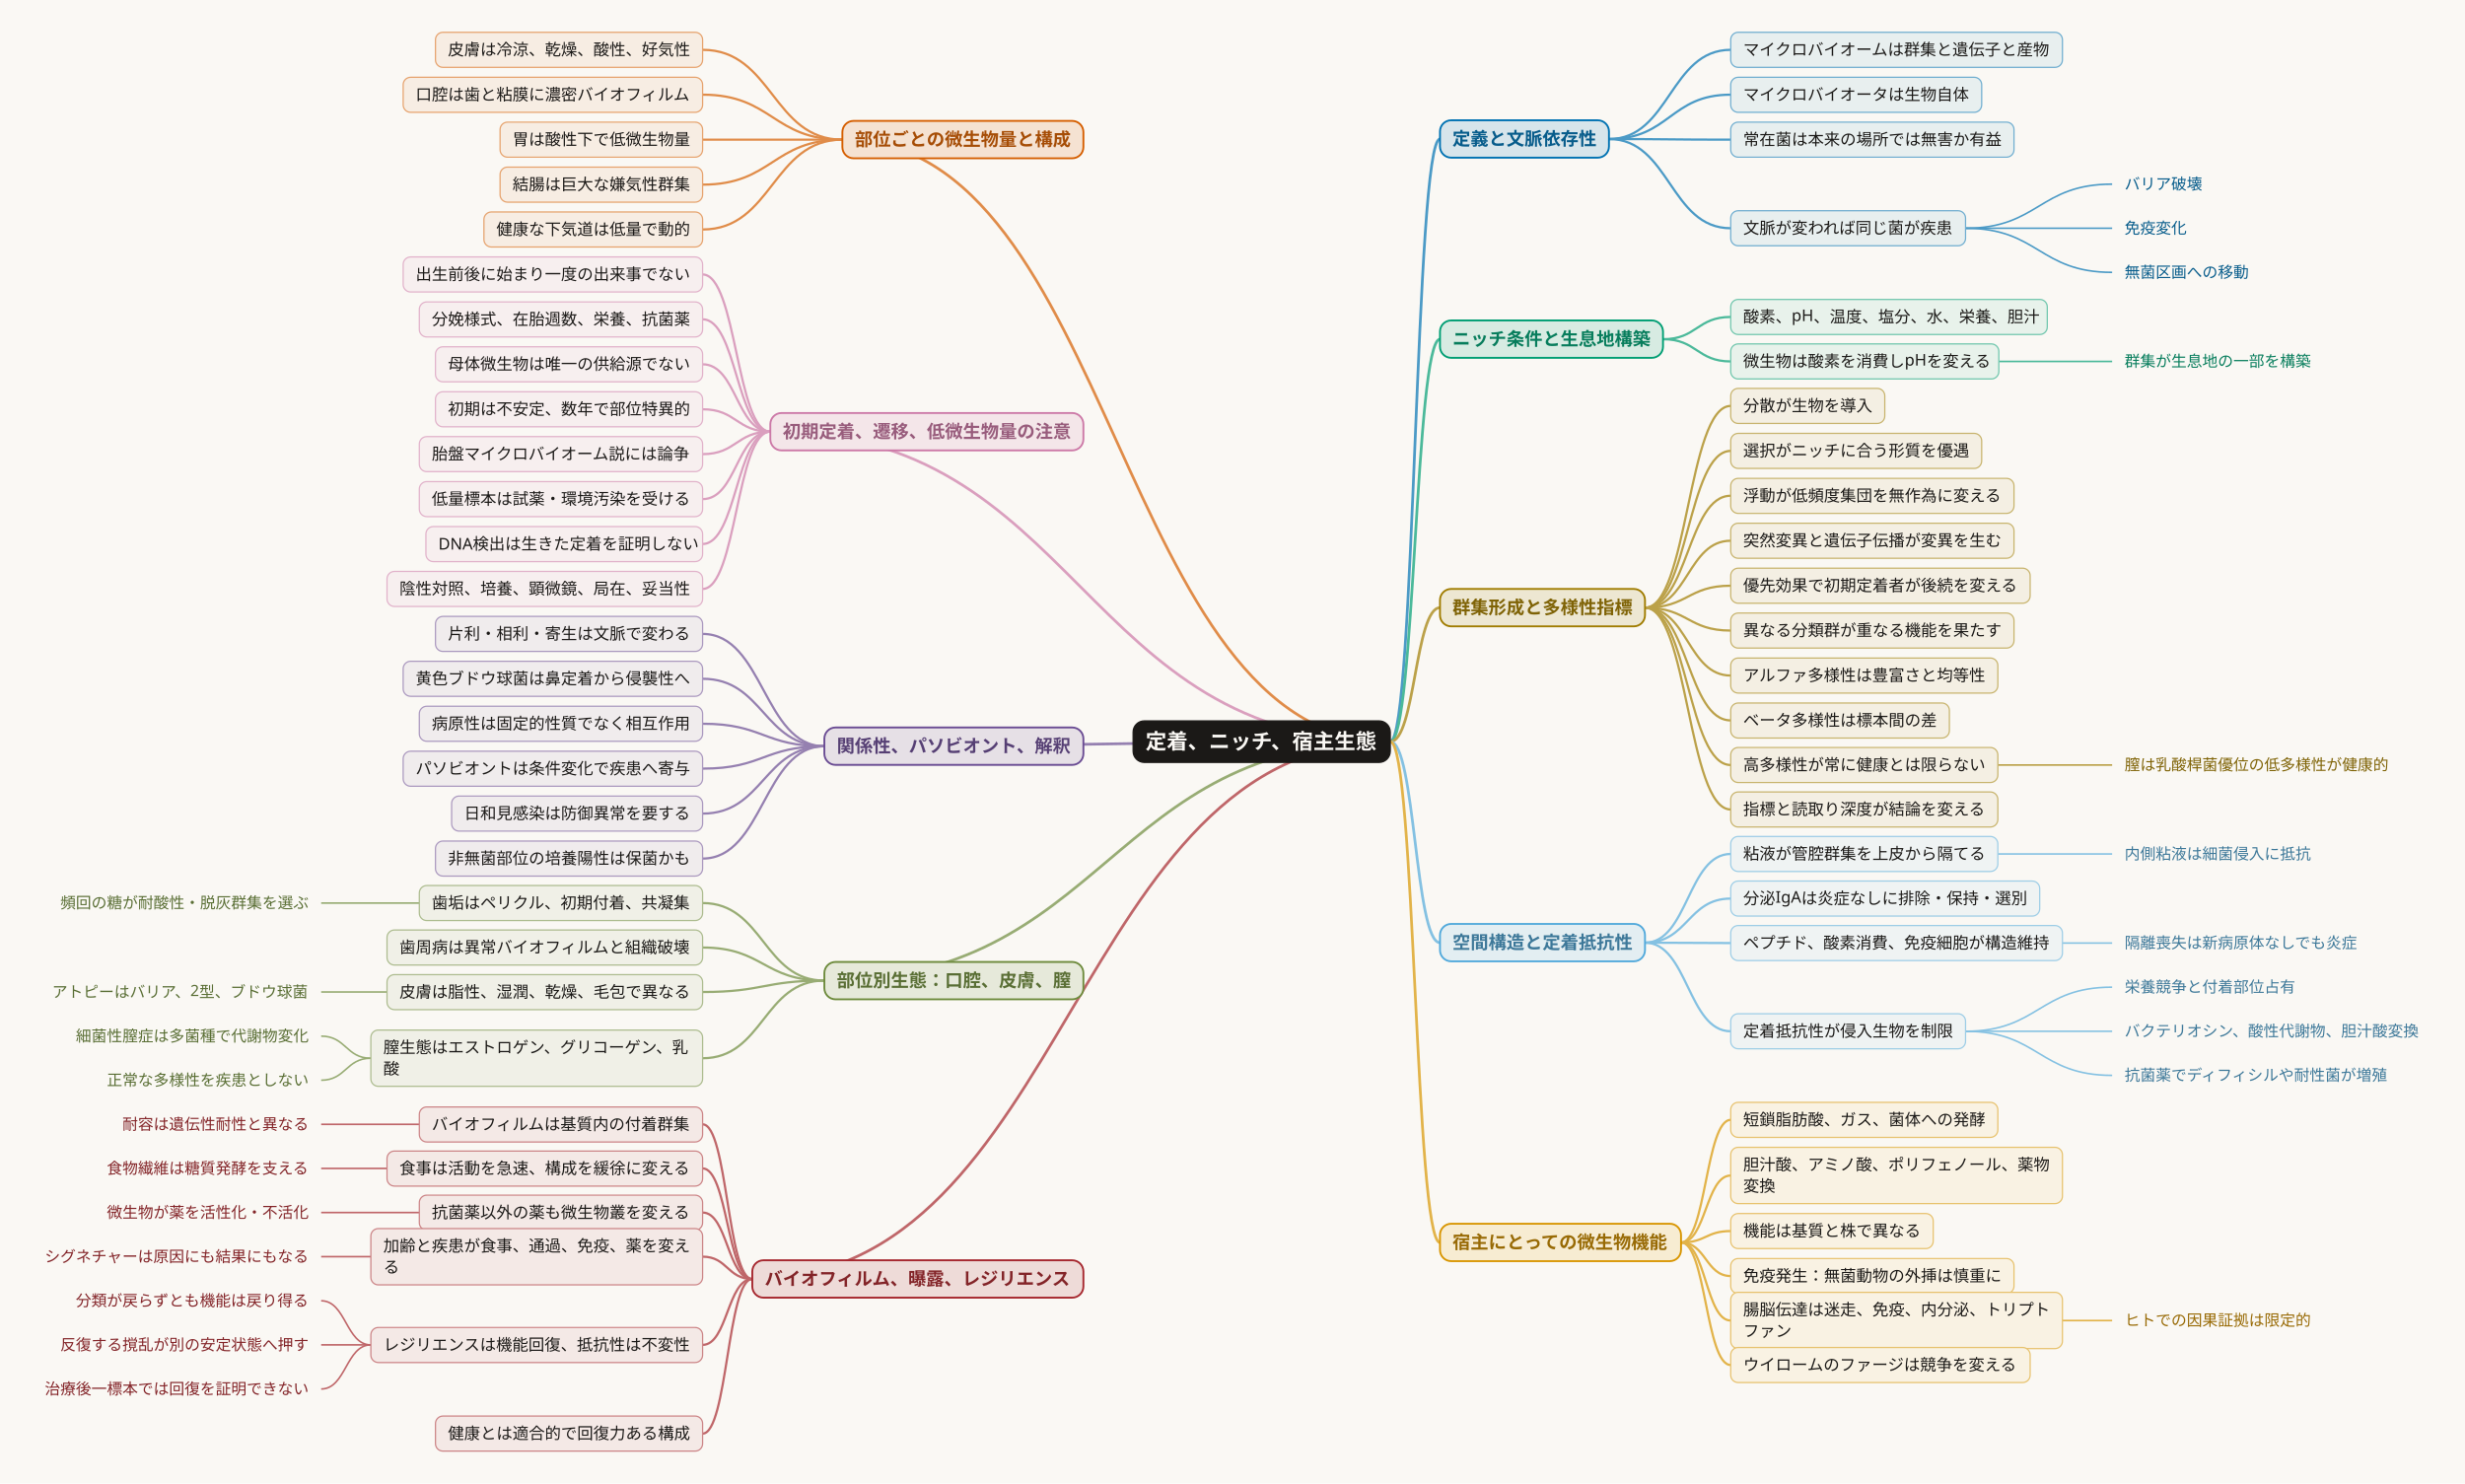
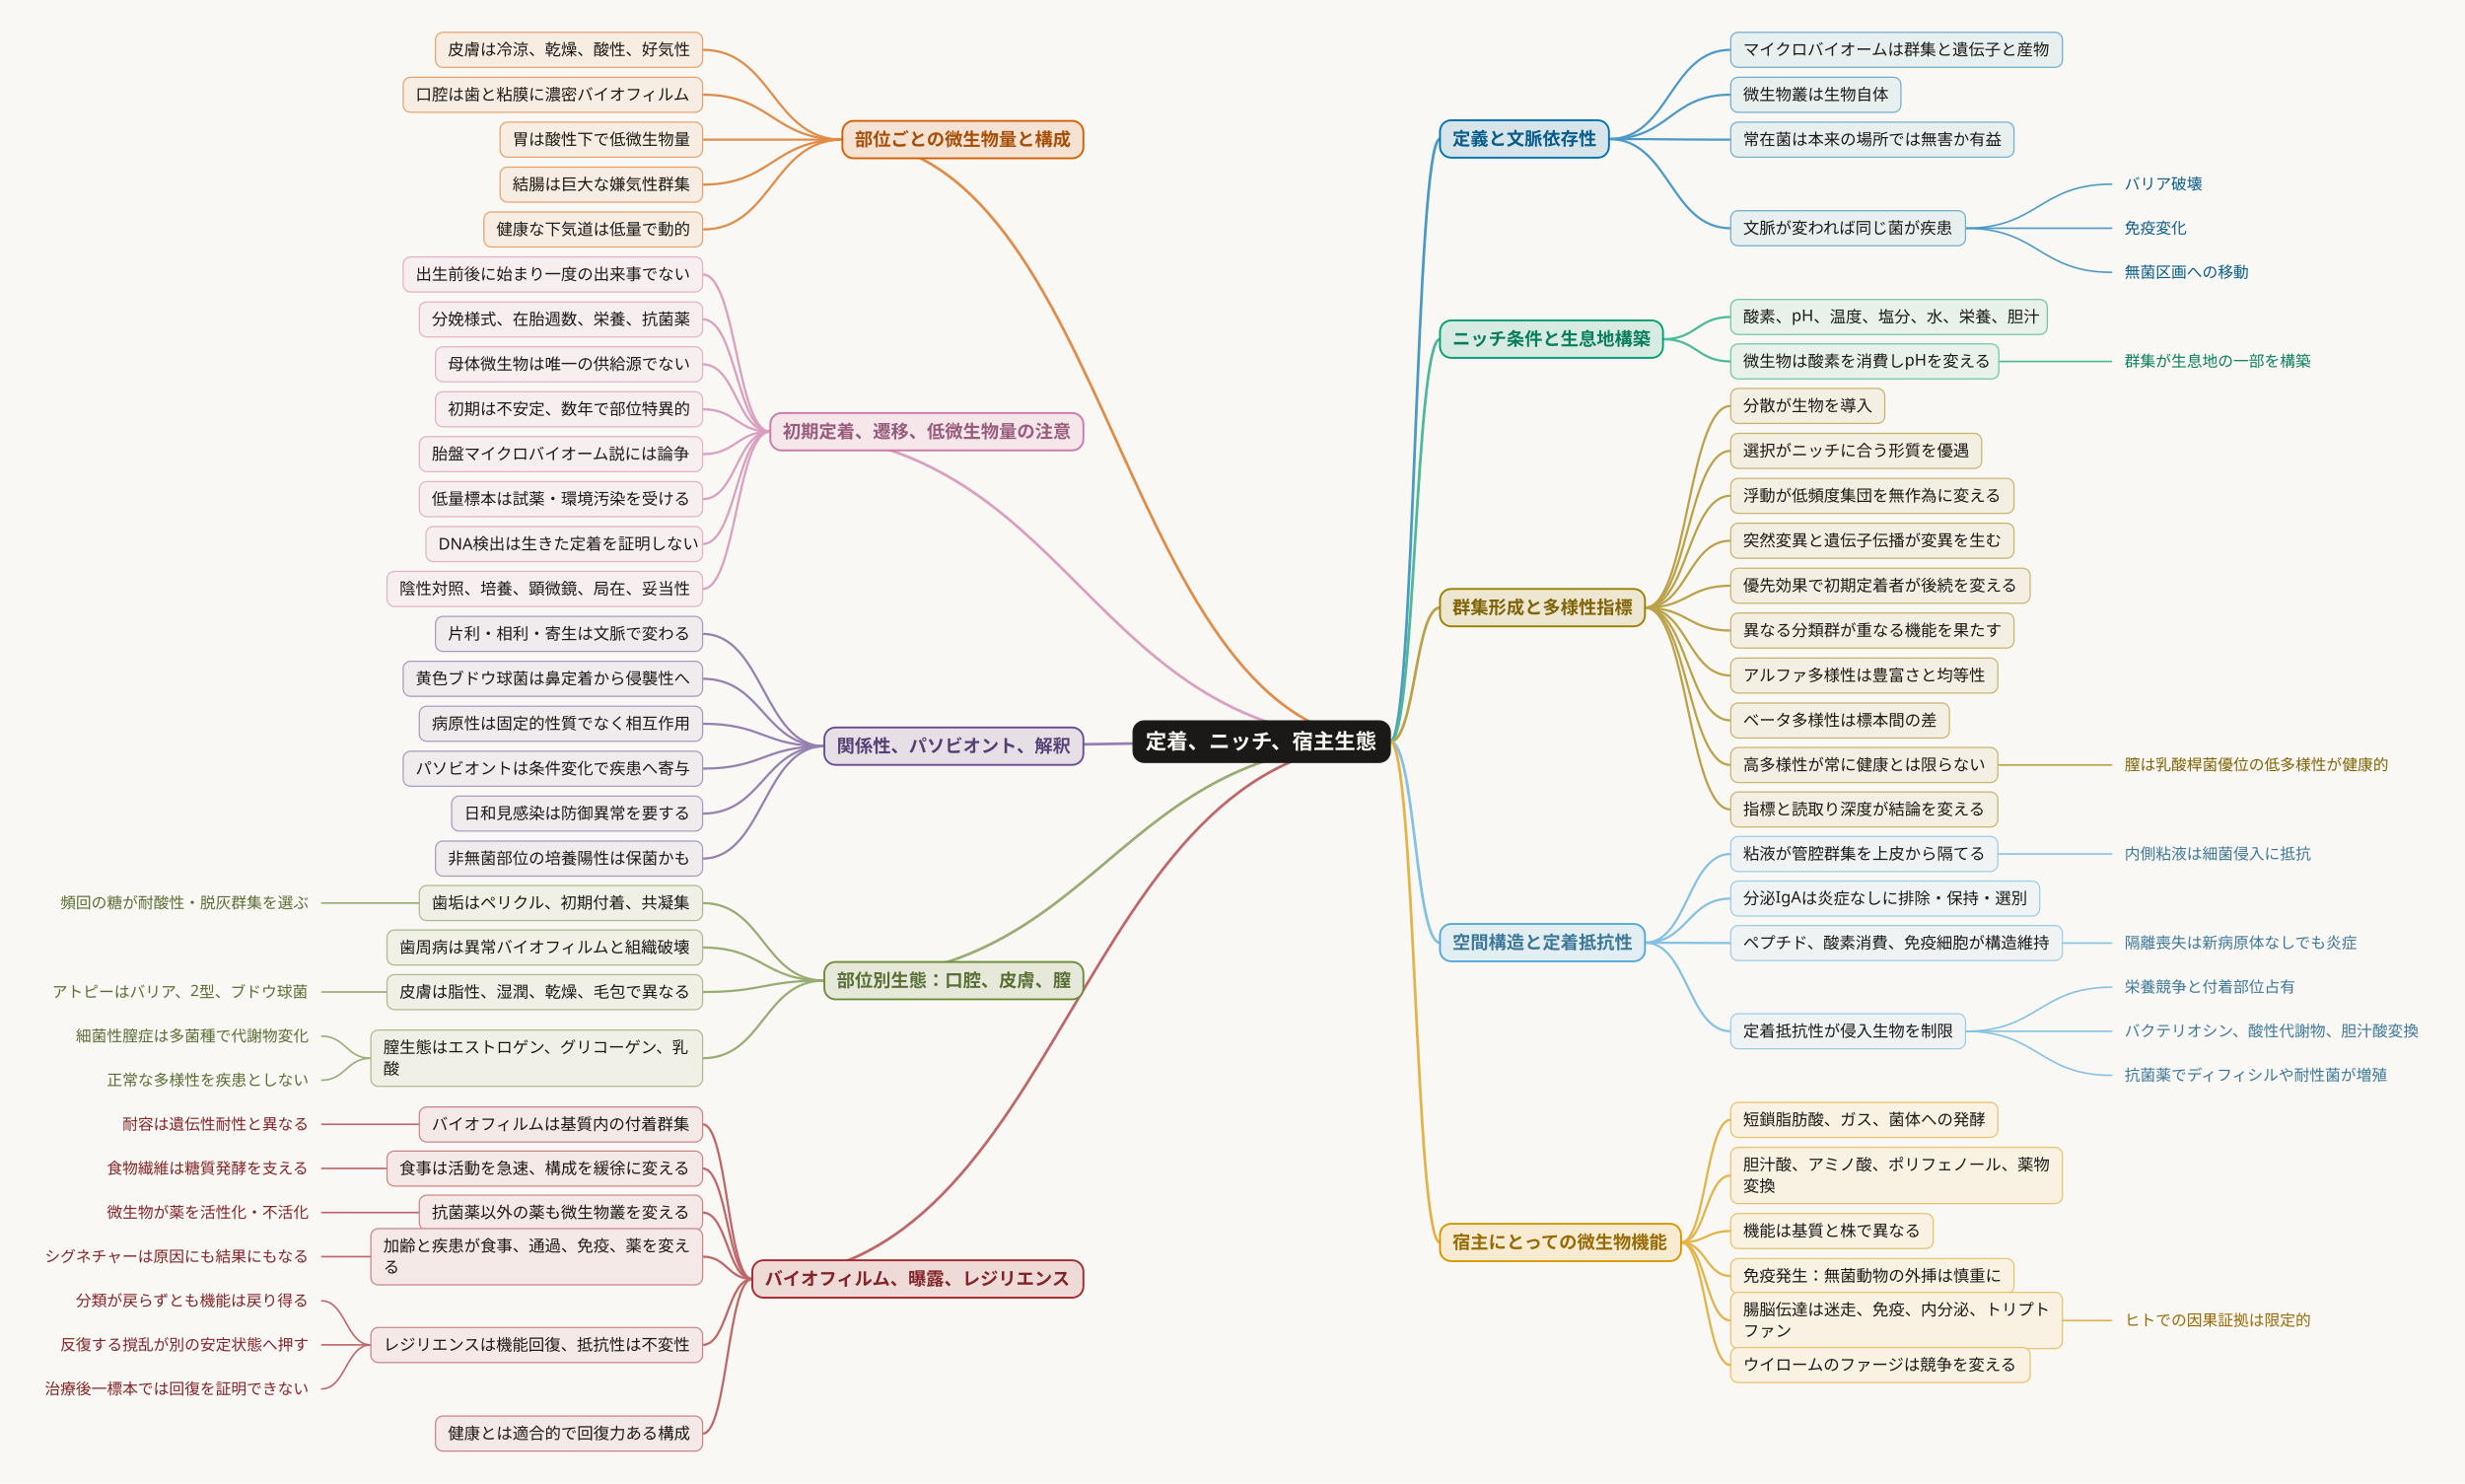
<svg xmlns="http://www.w3.org/2000/svg" class="mm" viewBox="0 0 1984 1194" width="1984" height="1194" role="img" aria-label="定着、ニッチ、宿主生態">
  <style>
  .mm-bg { fill: #faf8f4; }
  .mm text { font-family: 'Hiragino Sans', 'Noto Sans JP', ui-sans-serif, sans-serif; fill: #1b1917; }
  .mm .link { fill: none; stroke: #c9c1b4; }
  .mm .box { fill: none; stroke: none; }
  .mm .d0 .box { fill: #1b1917; stroke: #1b1917; }
  .mm .d0 text { fill: #faf8f4; font-weight: 650; }
  .mm .d1 text { font-weight: 600; }

  .mm .link.b0 { stroke: #4b9ac6; }
  .mm .b0.d1 .box { fill: #d7e5eb; stroke: #0072B2; stroke-width: 1.5; }
  .mm .b0.d1 text { fill: #075c8b; }
  .mm .b0.d2 .box { fill: #e8efef; stroke: #70aed0; }
  .mm .b0.d3 text, .mm .b0.d4 text { fill: #075c8b; }

  .mm .link.b1 { stroke: #e08c49; }
  .mm .b1.d1 .box { fill: #f5e2d2; stroke: #D55E00; stroke-width: 1.5; }
  .mm .b1.d1 text { fill: #a64d06; }
  .mm .b1.d2 .box { fill: #f7ede3; stroke: #e6a36e; }
  .mm .b1.d3 text, .mm .b1.d4 text { fill: #a64d06; }

  .mm .link.b2 { stroke: #4bb99a; }
  .mm .b2.d1 .box { fill: #d7ebe2; stroke: #009E73; stroke-width: 1.5; }
  .mm .b2.d1 text { fill: #077d5c; }
  .mm .b2.d2 .box { fill: #e8f2eb; stroke: #70c6ad; }
  .mm .b2.d3 text, .mm .b2.d4 text { fill: #077d5c; }

  .mm .link.b3 { stroke: #da9fbe; }
  .mm .b3.d1 .box { fill: #f4e6e9; stroke: #CC79A7; stroke-width: 1.5; }
  .mm .b3.d1 text { fill: #985c7c; }
  .mm .b3.d2 .box { fill: #f7efef; stroke: #e1b2ca; }
  .mm .b3.d3 text, .mm .b3.d4 text { fill: #985c7c; }

  .mm .link.b4 { stroke: #bba149; }
  .mm .b4.d1 .box { fill: #ede7d2; stroke: #A07C00; stroke-width: 1.5; }
  .mm .b4.d1 text { fill: #7f6306; }
  .mm .b4.d2 .box { fill: #f4efe3; stroke: #c8b46e; }
  .mm .b4.d3 text, .mm .b4.d4 text { fill: #7f6306; }

  .mm .link.b5 { stroke: #84c1e2; }
  .mm .b5.d1 .box { fill: #e3eef2; stroke: #51a9db; stroke-width: 1.5; }
  .mm .b5.d1 text { fill: #3d7899; }
  .mm .b5.d2 .box { fill: #eff3f3; stroke: #9dcde6; }
  .mm .b5.d3 text, .mm .b5.d4 text { fill: #3d7899; }

  .mm .link.b6 { stroke: #9580b0; }
  .mm .b6.d1 .box { fill: #e6e0e6; stroke: #6A4C93; stroke-width: 1.5; }
  .mm .b6.d1 text { fill: #563f74; }
  .mm .b6.d2 .box { fill: #f0eced; stroke: #ab99bf; }
  .mm .b6.d3 text, .mm .b6.d4 text { fill: #563f74; }

  .mm .link.b7 { stroke: #98ac74; }
  .mm .b7.d1 .box { fill: #e6e9da; stroke: #6E8B3D; stroke-width: 1.5; }
  .mm .b7.d1 text { fill: #596e34; }
  .mm .b7.d2 .box { fill: #f0f0e7; stroke: #adbc8f; }
  .mm .b7.d3 text, .mm .b7.d4 text { fill: #596e34; }

  .mm .link.b8 { stroke: #e2b349; }
  .mm .b8.d1 .box { fill: #f7ecd2; stroke: #d89500; stroke-width: 1.5; }
  .mm .b8.d1 text { fill: #986a05; }
  .mm .b8.d2 .box { fill: #f9f2e3; stroke: #e7c26e; }
  .mm .b8.d3 text, .mm .b8.d4 text { fill: #986a05; }

  .mm .link.b9 { stroke: #bf6669; }
  .mm .b9.d1 .box { fill: #eedbd8; stroke: #A6272E; stroke-width: 1.5; }
  .mm .b9.d1 text { fill: #832428; }
  .mm .b9.d2 .box { fill: #f4e9e6; stroke: #cc8587; }
  .mm .b9.d3 text, .mm .b9.d4 text { fill: #832428; }
@media (prefers-color-scheme: dark) {
  .mm-bg { fill: #12100e; }
  .mm text { font-family: 'Hiragino Sans', 'Noto Sans JP', ui-sans-serif, sans-serif; fill: #ece7df; }
  .mm .link { fill: none; stroke: #3d3833; }
  .mm .box { fill: none; stroke: none; }
  .mm .d0 .box { fill: #ece7df; stroke: #ece7df; }
  .mm .d0 text { fill: #12100e; font-weight: 650; }
  .mm .d1 text { font-weight: 600; }

  .mm .link.b0 { stroke: #2d6a8d; }
  .mm .b0.d1 .box { fill: #172227; stroke: #3891c3; stroke-width: 1.5; }
  .mm .b0.d1 text { fill: #65a6ca; }
  .mm .b0.d2 .box { fill: #15191b; stroke: #275772; }
  .mm .b0.d3 text, .mm .b0.d4 text { fill: #65a6ca; }

  .mm .link.b1 { stroke: #a15f2b; }
  .mm .b1.d1 .box { fill: #2f2014; stroke: #de8138; stroke-width: 1.5; }
  .mm .b1.d1 text { fill: #e29a62; }
  .mm .b1.d2 .box { fill: #201811; stroke: #824e25; }
  .mm .b1.d3 text, .mm .b1.d4 text { fill: #e29a62; }

  .mm .link.b2 { stroke: #2d826a; }
  .mm .b2.d1 .box { fill: #172720; stroke: #38b392; stroke-width: 1.5; }
  .mm .b2.d1 text { fill: #65c0a5; }
  .mm .b2.d2 .box { fill: #151b17; stroke: #276a57; }
  .mm .b2.d3 text, .mm .b2.d4 text { fill: #65c0a5; }

  .mm .link.b3 { stroke: #9c6e86; }
  .mm .b3.d1 .box { fill: #2e2326; stroke: #d796ba; stroke-width: 1.5; }
  .mm .b3.d1 text { fill: #dcaac3; }
  .mm .b3.d2 .box { fill: #20191a; stroke: #7e5a6d; }
  .mm .b3.d3 text, .mm .b3.d4 text { fill: #dcaac3; }

  .mm .link.b4 { stroke: #84702b; }
  .mm .b4.d1 .box { fill: #292314; stroke: #b59938; stroke-width: 1.5; }
  .mm .b4.d1 text { fill: #c3ac62; }
  .mm .b4.d2 .box { fill: #1d1a11; stroke: #6c5b25; }
  .mm .b4.d3 text, .mm .b4.d4 text { fill: #c3ac62; }

  .mm .link.b5 { stroke: #5c8eab; }
  .mm .b5.d1 .box { fill: #21292d; stroke: #7bc4ee; stroke-width: 1.5; }
  .mm .b5.d1 text { fill: #97cdea; }
  .mm .b5.d2 .box { fill: #191d1e; stroke: #4c7389; }
  .mm .b5.d3 text, .mm .b5.d4 text { fill: #97cdea; }

  .mm .link.b6 { stroke: #67557c; }
  .mm .b6.d1 .box { fill: #231e24; stroke: #8b73ab; stroke-width: 1.5; }
  .mm .b6.d1 text { fill: #a390b8; }
  .mm .b6.d2 .box { fill: #1a1719; stroke: #554664; }
  .mm .b6.d3 text, .mm .b6.d4 text { fill: #a390b8; }

  .mm .link.b7 { stroke: #69784d; }
  .mm .b7.d1 .box { fill: #23251b; stroke: #8ea568; stroke-width: 1.5; }
  .mm .b7.d1 text { fill: #a6b686; }
  .mm .b7.d2 .box { fill: #1b1a14; stroke: #566240; }
  .mm .b7.d3 text, .mm .b7.d4 text { fill: #a6b686; }

  .mm .link.b8 { stroke: #ab832b; }
  .mm .b8.d1 .box { fill: #312714; stroke: #ecb438; stroke-width: 1.5; }
  .mm .b8.d1 text { fill: #ecc162; }
  .mm .b8.d2 .box { fill: #211b11; stroke: #8a6a25; }
  .mm .b8.d3 text, .mm .b8.d4 text { fill: #ecc162; }

  .mm .link.b9 { stroke: #884245; }
  .mm .b9.d1 .box { fill: #2a1a19; stroke: #ba575c; stroke-width: 1.5; }
  .mm .b9.d1 text { fill: #c67b7d; }
  .mm .b9.d2 .box { fill: #1e1513; stroke: #6e3739; }
  .mm .b9.d3 text, .mm .b9.d4 text { fill: #c67b7d; }
}
</style>
  <rect class="mm-bg" width="1984" height="1194" />
  <path class="link b0" data-depth="1" stroke-width="2.2" d="M1119.0,596.9 C1139.0,596.9 1139.0,111.9 1159.0,111.9" />
  <path class="link b1" data-depth="1" stroke-width="2.2" d="M1119.0,596.9 C898.5,596.9 898.5,112.4 678.0,112.4" />
  <path class="link b2" data-depth="1" stroke-width="2.2" d="M1119.0,596.9 C1139.0,596.9 1139.0,273.0 1159.0,273.0" />
  <path class="link b3" data-depth="1" stroke-width="2.2" d="M1119.0,596.9 C869.5,596.9 869.5,347.4 620.0,347.4" />
  <path class="link b4" data-depth="1" stroke-width="2.2" d="M1119.0,596.9 C1139.0,596.9 1139.0,489.1 1159.0,489.1" />
  <path class="link b5" data-depth="1" stroke-width="2.2" d="M1119.0,596.9 C1139.0,596.9 1139.0,758.7 1159.0,758.7" />
  <path class="link b6" data-depth="1" stroke-width="2.2" d="M1119.0,596.9 C891.2,596.9 891.2,600.6 663.5,600.6" />
  <path class="link b7" data-depth="1" stroke-width="2.2" d="M1119.0,596.9 C891.2,596.9 891.2,789.2 663.5,789.2" />
  <path class="link b8" data-depth="1" stroke-width="2.2" d="M1119.0,596.9 C1139.0,596.9 1139.0,1000.0 1159.0,1000.0" />
  <path class="link b9" data-depth="1" stroke-width="2.2" d="M1119.0,596.9 C862.2,596.9 862.2,1029.4 605.5,1029.4" />
  <g class="node d0 b0" data-depth="0">
    <rect class="box" x="912.0" y="580.2" width="207.0" height="33.4" rx="9" />
    <text x="922.0" y="602.7" font-size="17.0">定着、ニッチ、宿主生態</text>
  </g>
  <path class="link b0" data-depth="2" stroke-width="1.8" d="M1295.0,111.9 C1344.0,111.9 1344.0,40.1 1393.0,40.1" />
  <path class="link b0" data-depth="2" stroke-width="1.8" d="M1295.0,111.9 C1344.0,111.9 1344.0,76.2 1393.0,76.2" />
  <path class="link b0" data-depth="2" stroke-width="1.8" d="M1295.0,111.9 C1344.0,111.9 1344.0,112.4 1393.0,112.4" />
  <path class="link b0" data-depth="2" stroke-width="1.8" d="M1295.0,111.9 C1344.0,111.9 1344.0,183.7 1393.0,183.7" />
  <g class="node d1 b0" data-depth="1">
    <rect class="box" x="1159.0" y="96.8" width="136.0" height="30.1" rx="9" />
    <text x="1169.0" y="116.8" font-size="14.5">定義と文脈依存性</text>
  </g>
  <g class="node d2 b0" data-depth="2">
    <rect class="box" x="1393.0" y="26.0" width="267.0" height="28.2" rx="6" />
    <text x="1403.0" y="44.5" font-size="13.0">マイクロバイオームは群集と遺伝子と産物</text>
  </g>
  <g class="node d2 b0" data-depth="2">
-     <rect class="box" x="1393.0" y="62.2" width="202.0" height="28.2" rx="6" />
-     <text x="1403.0" y="80.7" font-size="13.0">マイクロバイオータは生物自体</text>
+     <rect class="box" x="1393.0" y="62.2" width="137.0" height="28.2" rx="6" />
+     <text x="1403.0" y="80.7" font-size="13.0">微生物叢は生物自体</text>
  </g>
  <g class="node d2 b0" data-depth="2">
    <rect class="box" x="1393.0" y="98.3" width="228.0" height="28.2" rx="6" />
    <text x="1403.0" y="116.8" font-size="13.0">常在菌は本来の場所では無害か有益</text>
  </g>
  <path class="link b0" data-depth="3" stroke-width="1.3" d="M1582.0,183.7 C1641.0,183.7 1641.0,148.2 1700.0,148.2" />
  <path class="link b0" data-depth="3" stroke-width="1.3" d="M1582.0,183.7 C1641.0,183.7 1641.0,183.7 1700.0,183.7" />
  <path class="link b0" data-depth="3" stroke-width="1.3" d="M1582.0,183.7 C1641.0,183.7 1641.0,219.2 1700.0,219.2" />
  <g class="node d2 b0" data-depth="2">
    <rect class="box" x="1393.0" y="169.6" width="189.0" height="28.2" rx="6" />
    <text x="1403.0" y="188.1" font-size="13.0">文脈が変われば同じ菌が疾患</text>
  </g>
  <g class="node d3 b0" data-depth="3">
    <rect class="box" x="1700.0" y="134.5" width="82.5" height="27.5" rx="6" />
    <text x="1710.0" y="152.5" font-size="12.5">バリア破壊</text>
  </g>
  <g class="node d3 b0" data-depth="3">
    <rect class="box" x="1700.0" y="170.0" width="70.0" height="27.5" rx="6" />
    <text x="1710.0" y="188.0" font-size="12.5">免疫変化</text>
  </g>
  <g class="node d3 b0" data-depth="3">
    <rect class="box" x="1700.0" y="205.5" width="120.0" height="27.5" rx="6" />
    <text x="1710.0" y="223.5" font-size="12.5">無菌区画への移動</text>
  </g>
  <path class="link b1" data-depth="2" stroke-width="1.8" d="M678.0,112.4 C621.8,112.4 621.8,40.1 565.5,40.1" />
  <path class="link b1" data-depth="2" stroke-width="1.8" d="M678.0,112.4 C621.8,112.4 621.8,76.2 565.5,76.2" />
  <path class="link b1" data-depth="2" stroke-width="1.8" d="M678.0,112.4 C621.8,112.4 621.8,112.4 565.5,112.4" />
  <path class="link b1" data-depth="2" stroke-width="1.8" d="M678.0,112.4 C621.8,112.4 621.8,148.6 565.5,148.6" />
  <path class="link b1" data-depth="2" stroke-width="1.8" d="M678.0,112.4 C621.8,112.4 621.8,184.7 565.5,184.7" />
  <g class="node d1 b1" data-depth="1">
    <rect class="box" x="678.0" y="97.3" width="194.0" height="30.1" rx="9" />
    <text x="688.0" y="117.3" font-size="14.5">部位ごとの微生物量と構成</text>
  </g>
  <g class="node d2 b1" data-depth="2">
    <rect class="box" x="350.5" y="26.0" width="215.0" height="28.2" rx="6" />
    <text x="360.5" y="44.5" font-size="13.0">皮膚は冷涼、乾燥、酸性、好気性</text>
  </g>
  <g class="node d2 b1" data-depth="2">
    <rect class="box" x="324.5" y="62.2" width="241.0" height="28.2" rx="6" />
    <text x="334.5" y="80.7" font-size="13.0">口腔は歯と粘膜に濃密バイオフィルム</text>
  </g>
  <g class="node d2 b1" data-depth="2">
    <rect class="box" x="402.5" y="98.3" width="163.0" height="28.2" rx="6" />
    <text x="412.5" y="116.8" font-size="13.0">胃は酸性下で低微生物量</text>
  </g>
  <g class="node d2 b1" data-depth="2">
    <rect class="box" x="402.5" y="134.5" width="163.0" height="28.2" rx="6" />
    <text x="412.5" y="153.0" font-size="13.0">結腸は巨大な嫌気性群集</text>
  </g>
  <g class="node d2 b1" data-depth="2">
    <rect class="box" x="389.5" y="170.6" width="176.0" height="28.2" rx="6" />
    <text x="399.5" y="189.1" font-size="13.0">健康な下気道は低量で動的</text>
  </g>
  <path class="link b2" data-depth="2" stroke-width="1.8" d="M1338.5,273.0 C1365.8,273.0 1365.8,255.1 1393.0,255.1" />
  <path class="link b2" data-depth="2" stroke-width="1.8" d="M1338.5,273.0 C1365.8,273.0 1365.8,290.9 1393.0,290.9" />
  <g class="node d1 b2" data-depth="1">
    <rect class="box" x="1159.0" y="257.9" width="179.5" height="30.1" rx="9" />
    <text x="1169.0" y="277.9" font-size="14.5">ニッチ条件と生息地構築</text>
  </g>
  <g class="node d2 b2" data-depth="2">
    <rect class="box" x="1393.0" y="241.0" width="254.8" height="28.2" rx="6" />
    <text x="1403.0" y="259.5" font-size="13.0">酸素、pH、温度、塩分、水、栄養、胆汁</text>
  </g>
  <path class="link b2" data-depth="3" stroke-width="1.3" d="M1608.8,290.9 C1654.4,290.9 1654.4,290.9 1700.0,290.9" />
  <g class="node d2 b2" data-depth="2">
    <rect class="box" x="1393.0" y="276.8" width="215.8" height="28.2" rx="6" />
    <text x="1403.0" y="295.3" font-size="13.0">微生物は酸素を消費しpHを変える</text>
  </g>
  <g class="node d3 b2" data-depth="3">
    <rect class="box" x="1700.0" y="277.1" width="170.0" height="27.5" rx="6" />
    <text x="1710.0" y="295.1" font-size="12.5">群集が生息地の一部を構築</text>
  </g>
  <path class="link b3" data-depth="2" stroke-width="1.8" d="M620.0,347.4 C592.8,347.4 592.8,220.9 565.5,220.9" />
  <path class="link b3" data-depth="2" stroke-width="1.8" d="M620.0,347.4 C592.8,347.4 592.8,257.0 565.5,257.0" />
  <path class="link b3" data-depth="2" stroke-width="1.8" d="M620.0,347.4 C592.8,347.4 592.8,293.2 565.5,293.2" />
  <path class="link b3" data-depth="2" stroke-width="1.8" d="M620.0,347.4 C592.8,347.4 592.8,329.4 565.5,329.4" />
  <path class="link b3" data-depth="2" stroke-width="1.8" d="M620.0,347.4 C592.8,347.4 592.8,365.5 565.5,365.5" />
  <path class="link b3" data-depth="2" stroke-width="1.8" d="M620.0,347.4 C592.8,347.4 592.8,401.7 565.5,401.7" />
  <path class="link b3" data-depth="2" stroke-width="1.8" d="M620.0,347.4 C592.8,347.4 592.8,437.8 565.5,437.8" />
  <path class="link b3" data-depth="2" stroke-width="1.8" d="M620.0,347.4 C592.8,347.4 592.8,474.0 565.5,474.0" />
  <g class="node d1 b3" data-depth="1">
    <rect class="box" x="620.0" y="332.4" width="252.0" height="30.1" rx="9" />
    <text x="630.0" y="352.4" font-size="14.5">初期定着、遷移、低微生物量の注意</text>
  </g>
  <g class="node d2 b3" data-depth="2">
    <rect class="box" x="324.5" y="206.8" width="241.0" height="28.2" rx="6" />
    <text x="334.5" y="225.3" font-size="13.0">出生前後に始まり一度の出来事でない</text>
  </g>
  <g class="node d2 b3" data-depth="2">
    <rect class="box" x="337.5" y="243.0" width="228.0" height="28.2" rx="6" />
    <text x="347.5" y="261.5" font-size="13.0">分娩様式、在胎週数、栄養、抗菌薬</text>
  </g>
  <g class="node d2 b3" data-depth="2">
    <rect class="box" x="350.5" y="279.1" width="215.0" height="28.2" rx="6" />
    <text x="360.5" y="297.6" font-size="13.0">母体微生物は唯一の供給源でない</text>
  </g>
  <g class="node d2 b3" data-depth="2">
    <rect class="box" x="350.5" y="315.3" width="215.0" height="28.2" rx="6" />
    <text x="360.5" y="333.8" font-size="13.0">初期は不安定、数年で部位特異的</text>
  </g>
  <g class="node d2 b3" data-depth="2">
    <rect class="box" x="337.5" y="351.4" width="228.0" height="28.2" rx="6" />
    <text x="347.5" y="369.9" font-size="13.0">胎盤マイクロバイオーム説には論争</text>
  </g>
  <g class="node d2 b3" data-depth="2">
    <rect class="box" x="337.5" y="387.6" width="228.0" height="28.2" rx="6" />
    <text x="347.5" y="406.1" font-size="13.0">低量標本は試薬・環境汚染を受ける</text>
  </g>
  <g class="node d2 b3" data-depth="2">
    <rect class="box" x="342.8" y="423.8" width="222.7" height="28.2" rx="6" />
    <text x="352.8" y="442.3" font-size="13.0">DNA検出は生きた定着を証明しない</text>
  </g>
  <g class="node d2 b3" data-depth="2">
    <rect class="box" x="311.5" y="459.9" width="254.0" height="28.2" rx="6" />
    <text x="321.5" y="478.4" font-size="13.0">陰性対照、培養、顕微鏡、局在、妥当性</text>
  </g>
  <path class="link b4" data-depth="2" stroke-width="1.8" d="M1324.0,489.1 C1358.5,489.1 1358.5,326.7 1393.0,326.7" />
  <path class="link b4" data-depth="2" stroke-width="1.8" d="M1324.0,489.1 C1358.5,489.1 1358.5,362.9 1393.0,362.9" />
  <path class="link b4" data-depth="2" stroke-width="1.8" d="M1324.0,489.1 C1358.5,489.1 1358.5,399.0 1393.0,399.0" />
  <path class="link b4" data-depth="2" stroke-width="1.8" d="M1324.0,489.1 C1358.5,489.1 1358.5,435.2 1393.0,435.2" />
  <path class="link b4" data-depth="2" stroke-width="1.8" d="M1324.0,489.1 C1358.5,489.1 1358.5,471.4 1393.0,471.4" />
  <path class="link b4" data-depth="2" stroke-width="1.8" d="M1324.0,489.1 C1358.5,489.1 1358.5,507.5 1393.0,507.5" />
  <path class="link b4" data-depth="2" stroke-width="1.8" d="M1324.0,489.1 C1358.5,489.1 1358.5,543.7 1393.0,543.7" />
  <path class="link b4" data-depth="2" stroke-width="1.8" d="M1324.0,489.1 C1358.5,489.1 1358.5,579.8 1393.0,579.8" />
  <path class="link b4" data-depth="2" stroke-width="1.8" d="M1324.0,489.1 C1358.5,489.1 1358.5,615.7 1393.0,615.7" />
  <path class="link b4" data-depth="2" stroke-width="1.8" d="M1324.0,489.1 C1358.5,489.1 1358.5,651.5 1393.0,651.5" />
  <g class="node d1 b4" data-depth="1">
    <rect class="box" x="1159.0" y="474.0" width="165.0" height="30.1" rx="9" />
    <text x="1169.0" y="494.0" font-size="14.5">群集形成と多様性指標</text>
  </g>
  <g class="node d2 b4" data-depth="2">
    <rect class="box" x="1393.0" y="312.6" width="124.0" height="28.2" rx="6" />
    <text x="1403.0" y="331.1" font-size="13.0">分散が生物を導入</text>
  </g>
  <g class="node d2 b4" data-depth="2">
    <rect class="box" x="1393.0" y="348.8" width="202.0" height="28.2" rx="6" />
    <text x="1403.0" y="367.3" font-size="13.0">選択がニッチに合う形質を優遇</text>
  </g>
  <g class="node d2 b4" data-depth="2">
    <rect class="box" x="1393.0" y="385.0" width="228.0" height="28.2" rx="6" />
    <text x="1403.0" y="403.5" font-size="13.0">浮動が低頻度集団を無作為に変える</text>
  </g>
  <g class="node d2 b4" data-depth="2">
    <rect class="box" x="1393.0" y="421.1" width="228.0" height="28.2" rx="6" />
    <text x="1403.0" y="439.6" font-size="13.0">突然変異と遺伝子伝播が変異を生む</text>
  </g>
  <g class="node d2 b4" data-depth="2">
    <rect class="box" x="1393.0" y="457.3" width="241.0" height="28.2" rx="6" />
    <text x="1403.0" y="475.8" font-size="13.0">優先効果で初期定着者が後続を変える</text>
  </g>
  <g class="node d2 b4" data-depth="2">
    <rect class="box" x="1393.0" y="493.4" width="228.0" height="28.2" rx="6" />
    <text x="1403.0" y="511.9" font-size="13.0">異なる分類群が重なる機能を果たす</text>
  </g>
  <g class="node d2 b4" data-depth="2">
    <rect class="box" x="1393.0" y="529.6" width="215.0" height="28.2" rx="6" />
    <text x="1403.0" y="548.1" font-size="13.0">アルファ多様性は豊富さと均等性</text>
  </g>
  <g class="node d2 b4" data-depth="2">
    <rect class="box" x="1393.0" y="565.8" width="176.0" height="28.2" rx="6" />
    <text x="1403.0" y="584.3" font-size="13.0">ベータ多様性は標本間の差</text>
  </g>
  <path class="link b4" data-depth="3" stroke-width="1.3" d="M1608.0,615.7 C1654.0,615.7 1654.0,615.7 1700.0,615.7" />
  <g class="node d2 b4" data-depth="2">
    <rect class="box" x="1393.0" y="601.6" width="215.0" height="28.2" rx="6" />
    <text x="1403.0" y="620.1" font-size="13.0">高多様性が常に健康とは限らない</text>
  </g>
  <g class="node d3 b4" data-depth="3">
    <rect class="box" x="1700.0" y="601.9" width="232.5" height="27.5" rx="6" />
    <text x="1710.0" y="619.9" font-size="12.5">膣は乳酸桿菌優位の低多様性が健康的</text>
  </g>
  <g class="node d2 b4" data-depth="2">
    <rect class="box" x="1393.0" y="637.4" width="215.0" height="28.2" rx="6" />
    <text x="1403.0" y="655.9" font-size="13.0">指標と読取り深度が結論を変える</text>
  </g>
  <path class="link b5" data-depth="2" stroke-width="1.8" d="M1324.0,758.7 C1358.5,758.7 1358.5,687.3 1393.0,687.3" />
  <path class="link b5" data-depth="2" stroke-width="1.8" d="M1324.0,758.7 C1358.5,758.7 1358.5,723.2 1393.0,723.2" />
  <path class="link b5" data-depth="2" stroke-width="1.8" d="M1324.0,758.7 C1358.5,758.7 1358.5,759.0 1393.0,759.0" />
  <path class="link b5" data-depth="2" stroke-width="1.8" d="M1324.0,758.7 C1358.5,758.7 1358.5,830.0 1393.0,830.0" />
  <g class="node d1 b5" data-depth="1">
    <rect class="box" x="1159.0" y="743.6" width="165.0" height="30.1" rx="9" />
    <text x="1169.0" y="763.6" font-size="14.5">空間構造と定着抵抗性</text>
  </g>
  <path class="link b5" data-depth="3" stroke-width="1.3" d="M1608.0,687.3 C1654.0,687.3 1654.0,687.3 1700.0,687.3" />
  <g class="node d2 b5" data-depth="2">
    <rect class="box" x="1393.0" y="673.2" width="215.0" height="28.2" rx="6" />
    <text x="1403.0" y="691.7" font-size="13.0">粘液が管腔群集を上皮から隔てる</text>
  </g>
  <g class="node d3 b5" data-depth="3">
    <rect class="box" x="1700.0" y="673.6" width="170.0" height="27.5" rx="6" />
    <text x="1710.0" y="691.6" font-size="12.5">内側粘液は細菌侵入に抵抗</text>
  </g>
  <g class="node d2 b5" data-depth="2">
    <rect class="box" x="1393.0" y="709.1" width="248.7" height="28.2" rx="6" />
    <text x="1403.0" y="727.6" font-size="13.0">分泌IgAは炎症なしに排除・保持・選別</text>
  </g>
  <path class="link b5" data-depth="3" stroke-width="1.3" d="M1660.0,759.0 C1680.0,759.0 1680.0,759.0 1700.0,759.0" />
  <g class="node d2 b5" data-depth="2">
    <rect class="box" x="1393.0" y="744.9" width="267.0" height="28.2" rx="6" />
    <text x="1403.0" y="763.4" font-size="13.0">ペプチド、酸素消費、免疫細胞が構造維持</text>
  </g>
  <g class="node d3 b5" data-depth="3">
    <rect class="box" x="1700.0" y="745.2" width="207.5" height="27.5" rx="6" />
    <text x="1710.0" y="763.2" font-size="12.5">隔離喪失は新病原体なしでも炎症</text>
  </g>
  <path class="link b5" data-depth="3" stroke-width="1.3" d="M1582.0,830.0 C1641.0,830.0 1641.0,794.5 1700.0,794.5" />
  <path class="link b5" data-depth="3" stroke-width="1.3" d="M1582.0,830.0 C1641.0,830.0 1641.0,830.0 1700.0,830.0" />
  <path class="link b5" data-depth="3" stroke-width="1.3" d="M1582.0,830.0 C1641.0,830.0 1641.0,865.5 1700.0,865.5" />
  <g class="node d2 b5" data-depth="2">
    <rect class="box" x="1393.0" y="815.9" width="189.0" height="28.2" rx="6" />
    <text x="1403.0" y="834.4" font-size="13.0">定着抵抗性が侵入生物を制限</text>
  </g>
  <g class="node d3 b5" data-depth="3">
    <rect class="box" x="1700.0" y="780.7" width="157.5" height="27.5" rx="6" />
    <text x="1710.0" y="798.7" font-size="12.5">栄養競争と付着部位占有</text>
  </g>
  <g class="node d3 b5" data-depth="3">
    <rect class="box" x="1700.0" y="816.2" width="257.5" height="27.5" rx="6" />
    <text x="1710.0" y="834.2" font-size="12.5">バクテリオシン、酸性代謝物、胆汁酸変換</text>
  </g>
  <g class="node d3 b5" data-depth="3">
    <rect class="box" x="1700.0" y="851.7" width="232.5" height="27.5" rx="6" />
    <text x="1710.0" y="869.7" font-size="12.5">抗菌薬でディフィシルや耐性菌が増殖</text>
  </g>
  <path class="link b6" data-depth="2" stroke-width="1.8" d="M663.5,600.6 C614.5,600.6 614.5,510.2 565.5,510.2" />
  <path class="link b6" data-depth="2" stroke-width="1.8" d="M663.5,600.6 C614.5,600.6 614.5,546.3 565.5,546.3" />
  <path class="link b6" data-depth="2" stroke-width="1.8" d="M663.5,600.6 C614.5,600.6 614.5,582.5 565.5,582.5" />
  <path class="link b6" data-depth="2" stroke-width="1.8" d="M663.5,600.6 C614.5,600.6 614.5,618.6 565.5,618.6" />
  <path class="link b6" data-depth="2" stroke-width="1.8" d="M663.5,600.6 C614.5,600.6 614.5,654.8 565.5,654.8" />
  <path class="link b6" data-depth="2" stroke-width="1.8" d="M663.5,600.6 C614.5,600.6 614.5,691.0 565.5,691.0" />
  <g class="node d1 b6" data-depth="1">
    <rect class="box" x="663.5" y="585.5" width="208.5" height="30.1" rx="9" />
    <text x="673.5" y="605.5" font-size="14.5">関係性、パソビオント、解釈</text>
  </g>
  <g class="node d2 b6" data-depth="2">
    <rect class="box" x="350.5" y="496.1" width="215.0" height="28.2" rx="6" />
    <text x="360.5" y="514.6" font-size="13.0">片利・相利・寄生は文脈で変わる</text>
  </g>
  <g class="node d2 b6" data-depth="2">
    <rect class="box" x="324.5" y="532.2" width="241.0" height="28.2" rx="6" />
    <text x="334.5" y="550.7" font-size="13.0">黄色ブドウ球菌は鼻定着から侵襲性へ</text>
  </g>
  <g class="node d2 b6" data-depth="2">
    <rect class="box" x="337.5" y="568.4" width="228.0" height="28.2" rx="6" />
    <text x="347.5" y="586.9" font-size="13.0">病原性は固定的性質でなく相互作用</text>
  </g>
  <g class="node d2 b6" data-depth="2">
    <rect class="box" x="324.5" y="604.6" width="241.0" height="28.2" rx="6" />
    <text x="334.5" y="623.1" font-size="13.0">パソビオントは条件変化で疾患へ寄与</text>
  </g>
  <g class="node d2 b6" data-depth="2">
    <rect class="box" x="363.5" y="640.7" width="202.0" height="28.2" rx="6" />
    <text x="373.5" y="659.2" font-size="13.0">日和見感染は防御異常を要する</text>
  </g>
  <g class="node d2 b6" data-depth="2">
    <rect class="box" x="350.5" y="676.9" width="215.0" height="28.2" rx="6" />
    <text x="360.5" y="695.4" font-size="13.0">非無菌部位の培養陽性は保菌かも</text>
  </g>
  <path class="link b7" data-depth="2" stroke-width="1.8" d="M663.5,789.2 C614.5,789.2 614.5,726.8 565.5,726.8" />
  <path class="link b7" data-depth="2" stroke-width="1.8" d="M663.5,789.2 C614.5,789.2 614.5,762.6 565.5,762.6" />
  <path class="link b7" data-depth="2" stroke-width="1.8" d="M663.5,789.2 C614.5,789.2 614.5,798.4 565.5,798.4" />
  <path class="link b7" data-depth="2" stroke-width="1.8" d="M663.5,789.2 C614.5,789.2 614.5,851.7 565.5,851.7" />
  <g class="node d1 b7" data-depth="1">
    <rect class="box" x="663.5" y="774.2" width="208.5" height="30.1" rx="9" />
    <text x="673.5" y="794.2" font-size="14.5">部位別生態：口腔、皮膚、膣</text>
  </g>
  <path class="link b7" data-depth="3" stroke-width="1.3" d="M337.5,726.8 C298.0,726.8 298.0,726.8 258.5,726.8" />
  <g class="node d2 b7" data-depth="2">
    <rect class="box" x="337.5" y="712.7" width="228.0" height="28.2" rx="6" />
    <text x="347.5" y="731.2" font-size="13.0">歯垢はペリクル、初期付着、共凝集</text>
  </g>
  <g class="node d3 b7" data-depth="3">
    <rect class="box" x="38.5" y="713.0" width="220.0" height="27.5" rx="6" />
    <text x="48.5" y="731.0" font-size="12.5">頻回の糖が耐酸性・脱灰群集を選ぶ</text>
  </g>
  <g class="node d2 b7" data-depth="2">
    <rect class="box" x="311.5" y="748.5" width="254.0" height="28.2" rx="6" />
    <text x="321.5" y="767.0" font-size="13.0">歯周病は異常バイオフィルムと組織破壊</text>
  </g>
  <path class="link b7" data-depth="3" stroke-width="1.3" d="M311.5,798.4 C285.0,798.4 285.0,798.4 258.5,798.4" />
  <g class="node d2 b7" data-depth="2">
    <rect class="box" x="311.5" y="784.4" width="254.0" height="28.2" rx="6" />
    <text x="321.5" y="802.9" font-size="13.0">皮膚は脂性、湿潤、乾燥、毛包で異なる</text>
  </g>
  <g class="node d3 b7" data-depth="3">
    <rect class="box" x="31.9" y="784.7" width="226.6" height="27.5" rx="6" />
    <text x="41.9" y="802.7" font-size="12.5">アトピーはバリア、2型、ブドウ球菌</text>
  </g>
  <path class="link b7" data-depth="3" stroke-width="1.3" d="M298.5,851.7 C278.5,851.7 278.5,833.9 258.5,833.9" />
  <path class="link b7" data-depth="3" stroke-width="1.3" d="M298.5,851.7 C278.5,851.7 278.5,869.4 258.5,869.4" />
  <g class="node d2 b7" data-depth="2">
    <rect class="box" x="298.5" y="829.0" width="267.0" height="45.3" rx="6" />
    <text x="308.5" y="847.5" font-size="13.0">膣生態はエストロゲン、グリコーゲン、乳</text>
    <text x="308.5" y="864.7" font-size="13.0">酸</text>
  </g>
  <g class="node d3 b7" data-depth="3">
    <rect class="box" x="51.0" y="820.2" width="207.5" height="27.5" rx="6" />
    <text x="61.0" y="838.2" font-size="12.5">細菌性膣症は多菌種で代謝物変化</text>
  </g>
  <g class="node d3 b7" data-depth="3">
    <rect class="box" x="76.0" y="855.7" width="182.5" height="27.5" rx="6" />
    <text x="86.0" y="873.7" font-size="12.5">正常な多様性を疾患としない</text>
  </g>
  <path class="link b8" data-depth="2" stroke-width="1.8" d="M1353.0,1000.0 C1373.0,1000.0 1373.0,901.3 1393.0,901.3" />
  <path class="link b8" data-depth="2" stroke-width="1.8" d="M1353.0,1000.0 C1373.0,1000.0 1373.0,946.1 1393.0,946.1" />
  <path class="link b8" data-depth="2" stroke-width="1.8" d="M1353.0,1000.0 C1373.0,1000.0 1373.0,990.8 1393.0,990.8" />
  <path class="link b8" data-depth="2" stroke-width="1.8" d="M1353.0,1000.0 C1373.0,1000.0 1373.0,1027.0 1393.0,1027.0" />
  <path class="link b8" data-depth="2" stroke-width="1.8" d="M1353.0,1000.0 C1373.0,1000.0 1373.0,1062.8 1393.0,1062.8" />
  <path class="link b8" data-depth="2" stroke-width="1.8" d="M1353.0,1000.0 C1373.0,1000.0 1373.0,1098.6 1393.0,1098.6" />
  <g class="node d1 b8" data-depth="1">
    <rect class="box" x="1159.0" y="984.9" width="194.0" height="30.1" rx="9" />
    <text x="1169.0" y="1004.9" font-size="14.5">宿主にとっての微生物機能</text>
  </g>
  <g class="node d2 b8" data-depth="2">
    <rect class="box" x="1393.0" y="887.2" width="215.0" height="28.2" rx="6" />
    <text x="1403.0" y="905.7" font-size="13.0">短鎖脂肪酸、ガス、菌体への発酵</text>
  </g>
  <g class="node d2 b8" data-depth="2">
    <rect class="box" x="1393.0" y="923.4" width="267.0" height="45.3" rx="6" />
    <text x="1403.0" y="941.9" font-size="13.0">胆汁酸、アミノ酸、ポリフェノール、薬物</text>
    <text x="1403.0" y="959.1" font-size="13.0">変換</text>
  </g>
  <g class="node d2 b8" data-depth="2">
    <rect class="box" x="1393.0" y="976.7" width="163.0" height="28.2" rx="6" />
    <text x="1403.0" y="995.2" font-size="13.0">機能は基質と株で異なる</text>
  </g>
  <g class="node d2 b8" data-depth="2">
    <rect class="box" x="1393.0" y="1012.9" width="228.0" height="28.2" rx="6" />
    <text x="1403.0" y="1031.4" font-size="13.0">免疫発生：無菌動物の外挿は慎重に</text>
  </g>
  <path class="link b8" data-depth="3" stroke-width="1.3" d="M1660.0,1062.8 C1680.0,1062.8 1680.0,1062.8 1700.0,1062.8" />
  <g class="node d2 b8" data-depth="2">
    <rect class="box" x="1393.0" y="1040.1" width="267.0" height="45.3" rx="6" />
    <text x="1403.0" y="1058.6" font-size="13.0">腸脳伝達は迷走、免疫、内分泌、トリプト</text>
    <text x="1403.0" y="1075.8" font-size="13.0">ファン</text>
  </g>
  <g class="node d3 b8" data-depth="3">
    <rect class="box" x="1700.0" y="1049.0" width="170.0" height="27.5" rx="6" />
    <text x="1710.0" y="1067.0" font-size="12.5">ヒトでの因果証拠は限定的</text>
  </g>
  <g class="node d2 b8" data-depth="2">
    <rect class="box" x="1393.0" y="1084.5" width="241.0" height="28.2" rx="6" />
    <text x="1403.0" y="1103.0" font-size="13.0">ウイロームのファージは競争を変える</text>
  </g>
  <path class="link b9" data-depth="2" stroke-width="1.8" d="M605.5,1029.4 C585.5,1029.4 585.5,904.9 565.5,904.9" />
  <path class="link b9" data-depth="2" stroke-width="1.8" d="M605.5,1029.4 C585.5,1029.4 585.5,940.4 565.5,940.4" />
  <path class="link b9" data-depth="2" stroke-width="1.8" d="M605.5,1029.4 C585.5,1029.4 585.5,975.9 565.5,975.9" />
  <path class="link b9" data-depth="2" stroke-width="1.8" d="M605.5,1029.4 C585.5,1029.4 585.5,1011.4 565.5,1011.4" />
  <path class="link b9" data-depth="2" stroke-width="1.8" d="M605.5,1029.4 C585.5,1029.4 585.5,1082.4 565.5,1082.4" />
  <path class="link b9" data-depth="2" stroke-width="1.8" d="M605.5,1029.4 C585.5,1029.4 585.5,1153.8 565.5,1153.8" />
  <g class="node d1 b9" data-depth="1">
    <rect class="box" x="605.5" y="1014.3" width="266.5" height="30.1" rx="9" />
    <text x="615.5" y="1034.3" font-size="14.5">バイオフィルム、曝露、レジリエンス</text>
  </g>
  <path class="link b9" data-depth="3" stroke-width="1.3" d="M337.5,904.9 C298.0,904.9 298.0,904.9 258.5,904.9" />
  <g class="node d2 b9" data-depth="2">
    <rect class="box" x="337.5" y="890.9" width="228.0" height="28.2" rx="6" />
    <text x="347.5" y="909.4" font-size="13.0">バイオフィルムは基質内の付着群集</text>
  </g>
  <g class="node d3 b9" data-depth="3">
    <rect class="box" x="88.5" y="891.2" width="170.0" height="27.5" rx="6" />
    <text x="98.5" y="909.2" font-size="12.5">耐容は遺伝性耐性と異なる</text>
  </g>
  <path class="link b9" data-depth="3" stroke-width="1.3" d="M311.5,940.4 C285.0,940.4 285.0,940.4 258.5,940.4" />
  <g class="node d2 b9" data-depth="2">
    <rect class="box" x="311.5" y="926.4" width="254.0" height="28.2" rx="6" />
    <text x="321.5" y="944.9" font-size="13.0">食事は活動を急速、構成を緩徐に変える</text>
  </g>
  <g class="node d3 b9" data-depth="3">
    <rect class="box" x="76.0" y="926.7" width="182.5" height="27.5" rx="6" />
    <text x="86.0" y="944.7" font-size="12.5">食物繊維は糖質発酵を支える</text>
  </g>
  <path class="link b9" data-depth="3" stroke-width="1.3" d="M337.5,975.9 C298.0,975.9 298.0,975.9 258.5,975.9" />
  <g class="node d2 b9" data-depth="2">
    <rect class="box" x="337.5" y="961.9" width="228.0" height="28.2" rx="6" />
    <text x="347.5" y="980.4" font-size="13.0">抗菌薬以外の薬も微生物叢を変える</text>
  </g>
  <g class="node d3 b9" data-depth="3">
    <rect class="box" x="76.0" y="962.2" width="182.5" height="27.5" rx="6" />
    <text x="86.0" y="980.2" font-size="12.5">微生物が薬を活性化・不活化</text>
  </g>
  <path class="link b9" data-depth="3" stroke-width="1.3" d="M298.5,1011.4 C278.5,1011.4 278.5,1011.4 258.5,1011.4" />
  <g class="node d2 b9" data-depth="2">
    <rect class="box" x="298.5" y="988.8" width="267.0" height="45.3" rx="6" />
    <text x="308.5" y="1007.3" font-size="13.0">加齢と疾患が食事、通過、免疫、薬を変え</text>
    <text x="308.5" y="1024.4" font-size="13.0">る</text>
  </g>
  <g class="node d3 b9" data-depth="3">
    <rect class="box" x="26.0" y="997.7" width="232.5" height="27.5" rx="6" />
    <text x="36.0" y="1015.7" font-size="12.5">シグネチャーは原因にも結果にもなる</text>
  </g>
  <path class="link b9" data-depth="3" stroke-width="1.3" d="M298.5,1082.4 C278.5,1082.4 278.5,1046.9 258.5,1046.9" />
  <path class="link b9" data-depth="3" stroke-width="1.3" d="M298.5,1082.4 C278.5,1082.4 278.5,1082.4 258.5,1082.4" />
  <path class="link b9" data-depth="3" stroke-width="1.3" d="M298.5,1082.4 C278.5,1082.4 278.5,1117.9 258.5,1117.9" />
  <g class="node d2 b9" data-depth="2">
    <rect class="box" x="298.5" y="1068.4" width="267.0" height="28.2" rx="6" />
    <text x="308.5" y="1086.9" font-size="13.0">レジリエンスは機能回復、抵抗性は不変性</text>
  </g>
  <g class="node d3 b9" data-depth="3">
    <rect class="box" x="51.0" y="1033.2" width="207.5" height="27.5" rx="6" />
    <text x="61.0" y="1051.2" font-size="12.5">分類が戻らずとも機能は戻り得る</text>
  </g>
  <g class="node d3 b9" data-depth="3">
    <rect class="box" x="38.5" y="1068.7" width="220.0" height="27.5" rx="6" />
    <text x="48.5" y="1086.7" font-size="12.5">反復する撹乱が別の安定状態へ押す</text>
  </g>
  <g class="node d3 b9" data-depth="3">
    <rect class="box" x="26.0" y="1104.2" width="232.5" height="27.5" rx="6" />
    <text x="36.0" y="1122.2" font-size="12.5">治療後一標本では回復を証明できない</text>
  </g>
  <g class="node d2 b9" data-depth="2">
    <rect class="box" x="350.5" y="1139.7" width="215.0" height="28.2" rx="6" />
    <text x="360.5" y="1158.2" font-size="13.0">健康とは適合的で回復力ある構成</text>
  </g>
</svg>
